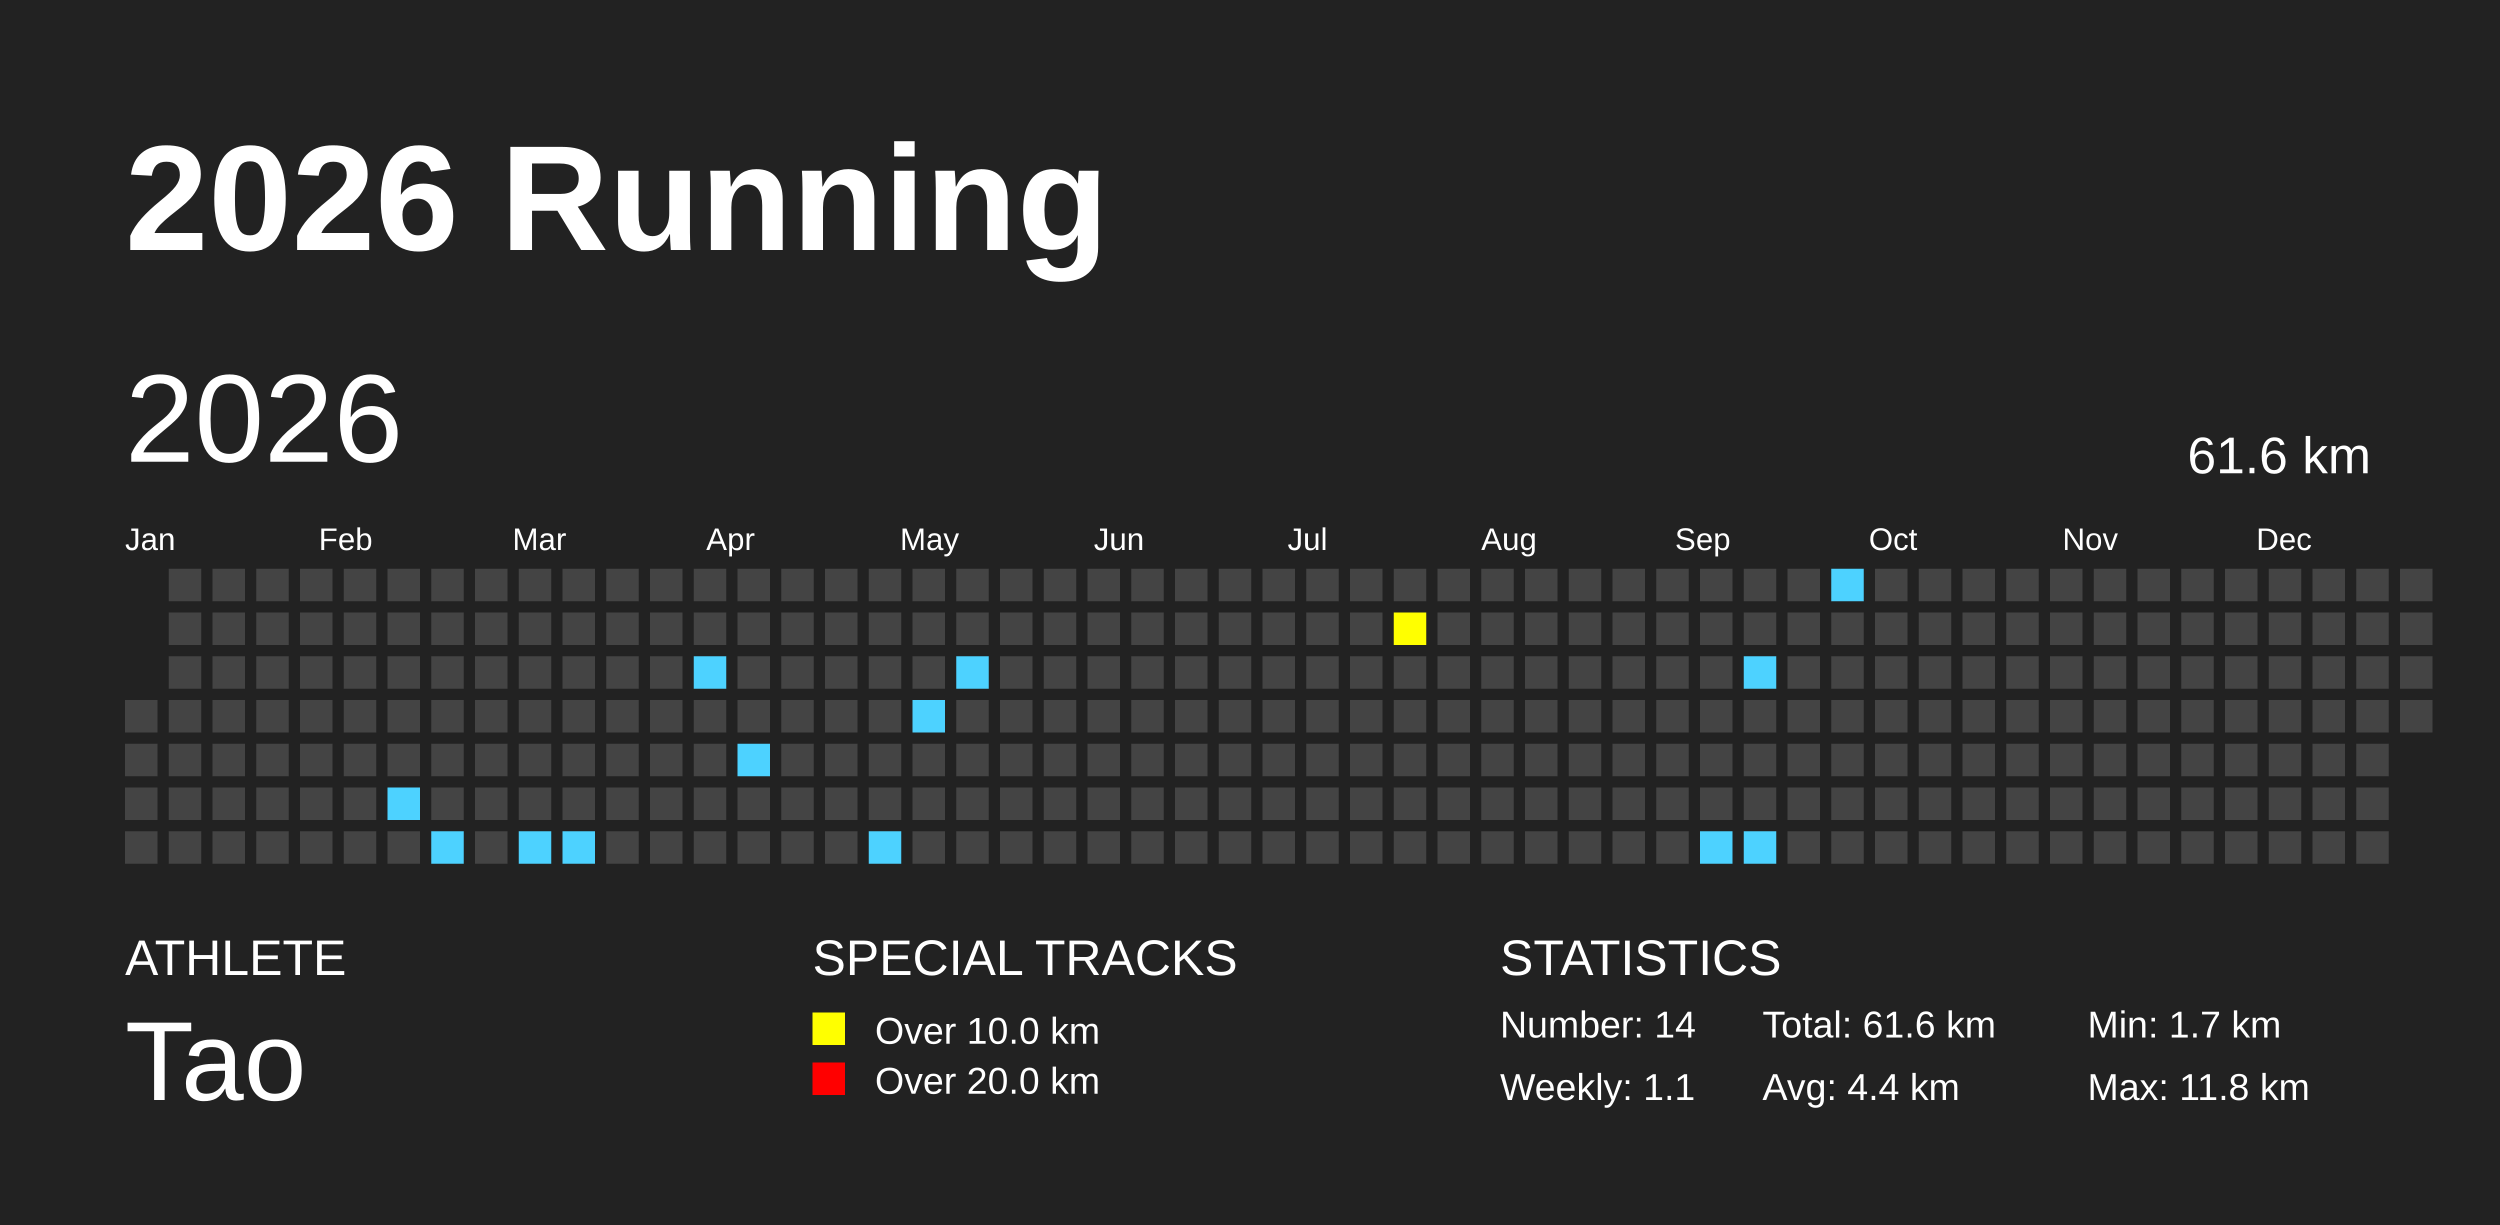
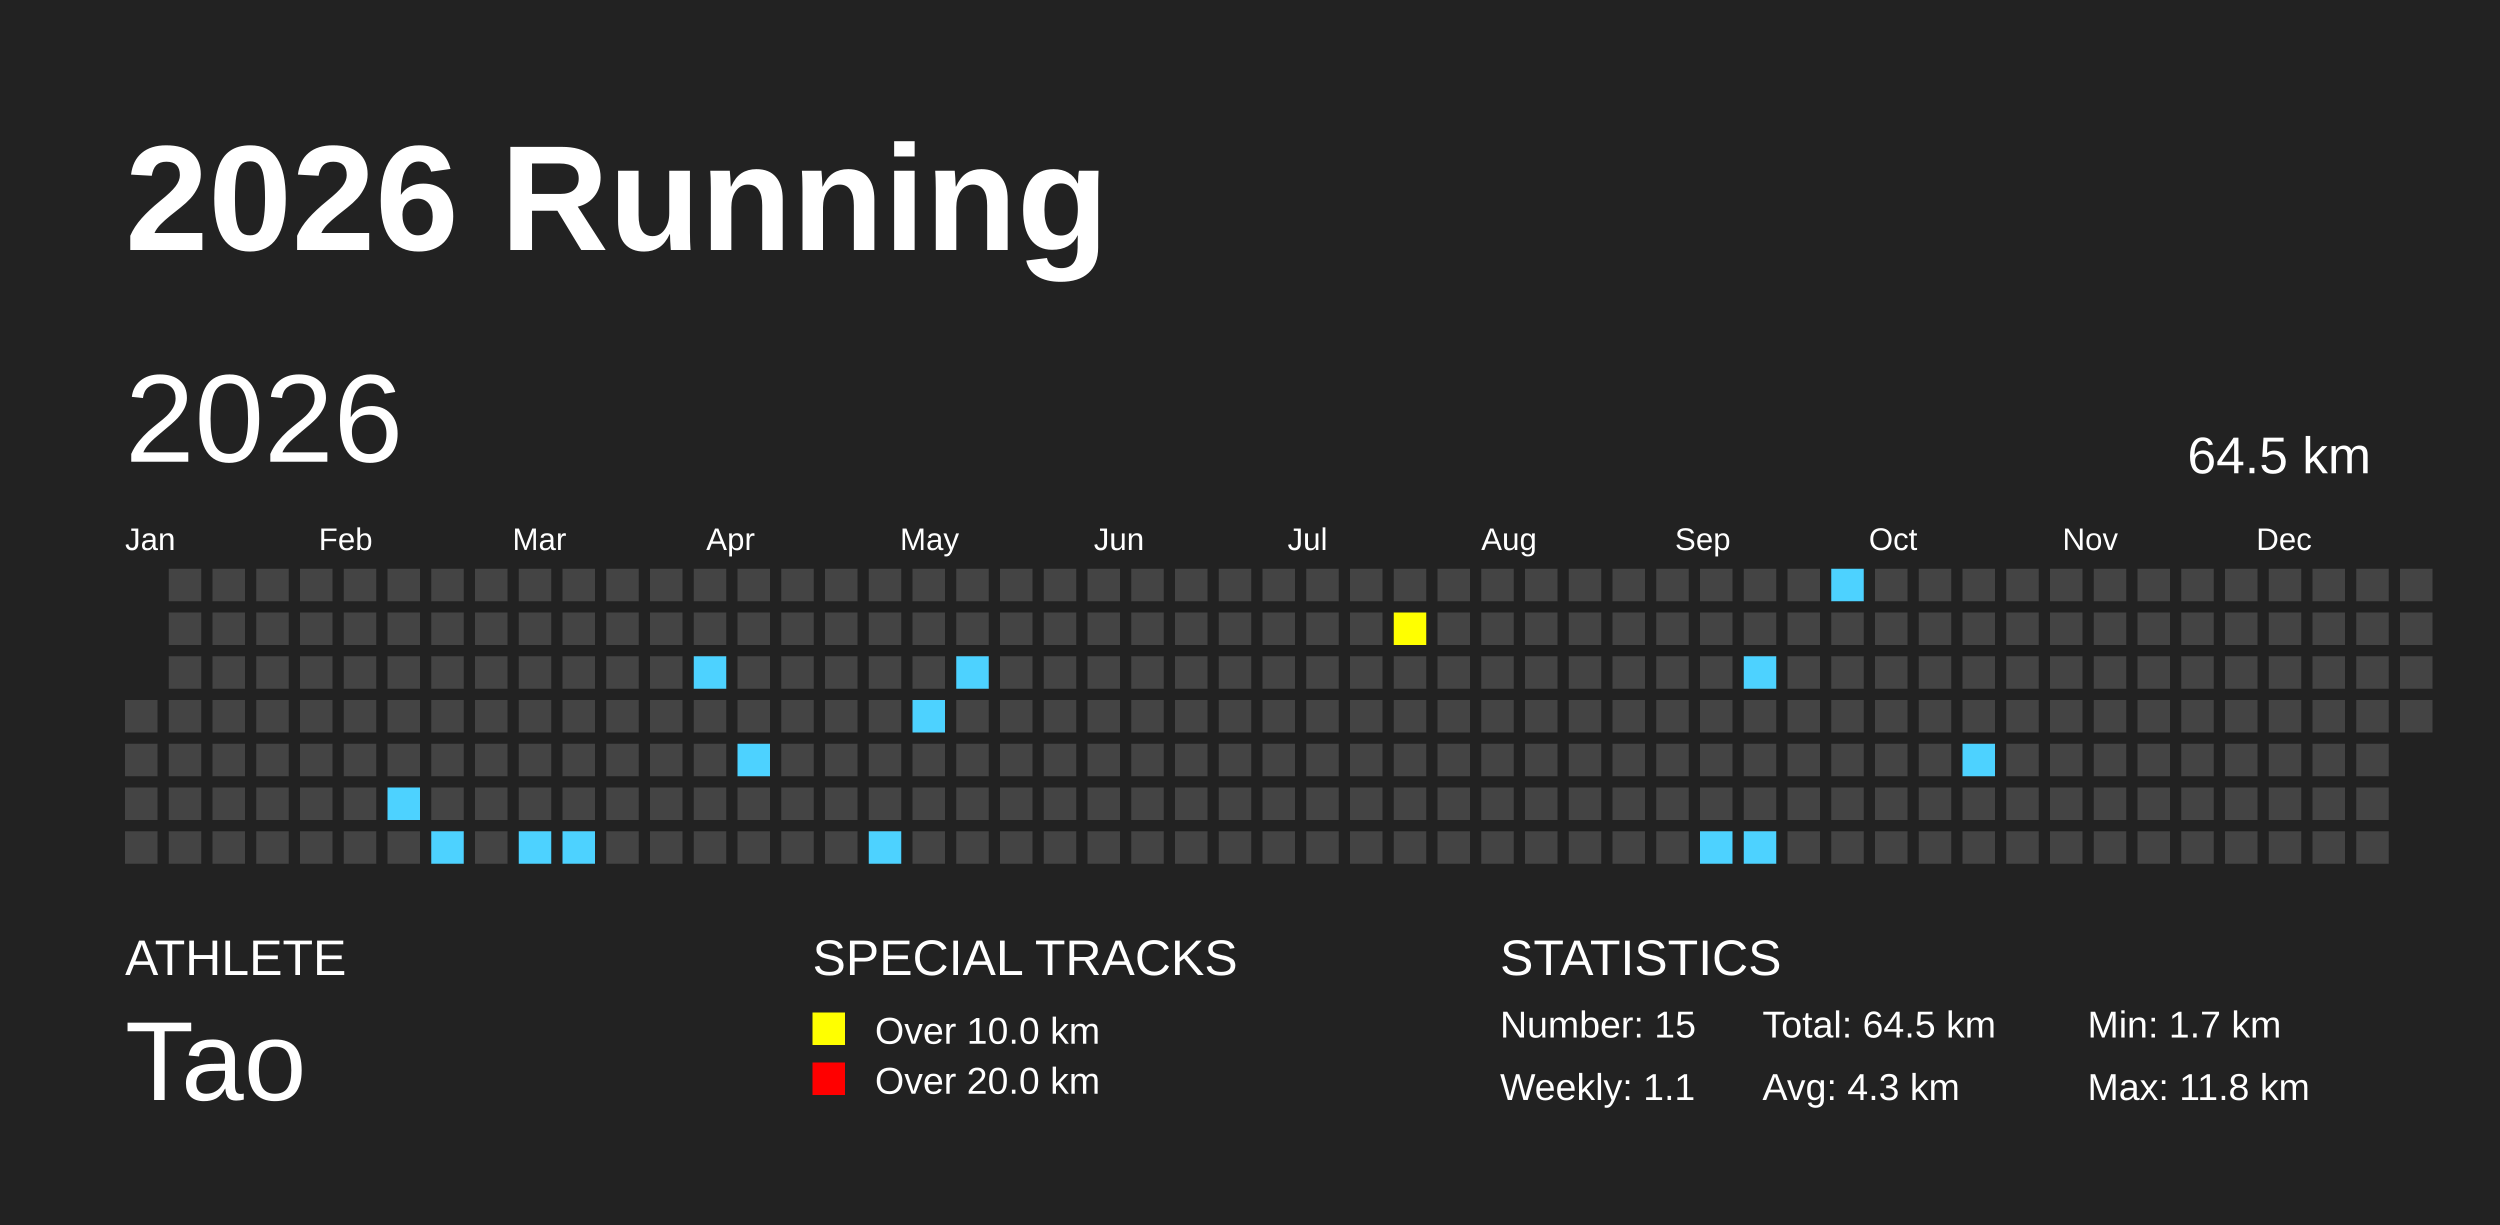
<svg xmlns="http://www.w3.org/2000/svg" baseProfile="full" height="98mm" version="1.1" viewBox="0,0,200,98" width="200mm">
  <defs />
  <rect fill="#222222" height="98" width="200" x="0" y="0" />
  <text fill="#FFFFFF" style="font-size:12px; font-family:Arial; font-weight:bold;" x="10" y="20">2026 Running</text>
  <text fill="#FFFFFF" style="font-size:4px; font-family:Arial" x="10" y="78">ATHLETE</text>
  <text fill="#FFFFFF" style="font-size:9px; font-family:Arial" x="10" y="88">Tao</text>
  <text fill="#FFFFFF" style="font-size:4px; font-family:Arial" x="65" y="78">SPECIAL TRACKS</text>
  <rect fill="yellow" height="2.6" width="2.6" x="65" y="81" />
  <text fill="#FFFFFF" style="font-size:3px; font-family:Arial" x="70" y="83.5">Over 10.0 km</text>
  <rect fill="red" height="2.6" width="2.6" x="65" y="85" />
  <text fill="#FFFFFF" style="font-size:3px; font-family:Arial" x="70" y="87.5">Over 20.0 km</text>
  <text fill="#FFFFFF" style="font-size:4px; font-family:Arial" x="120" y="78">STATISTICS</text>
-   <text fill="#FFFFFF" style="font-size:3px; font-family:Arial" x="120" y="83">Number: 14</text>
+   <text fill="#FFFFFF" style="font-size:3px; font-family:Arial" x="120" y="83">Number: 15</text>
  <text fill="#FFFFFF" style="font-size:3px; font-family:Arial" x="120" y="88">Weekly: 1.1</text>
-   <text fill="#FFFFFF" style="font-size:3px; font-family:Arial" x="141" y="83">Total: 61.6 km</text>
-   <text fill="#FFFFFF" style="font-size:3px; font-family:Arial" x="141" y="88">Avg: 4.4 km</text>
+   <text fill="#FFFFFF" style="font-size:3px; font-family:Arial" x="141" y="83">Total: 64.5 km</text>
+   <text fill="#FFFFFF" style="font-size:3px; font-family:Arial" x="141" y="88">Avg: 4.3 km</text>
  <text fill="#FFFFFF" style="font-size:3px; font-family:Arial" x="167" y="83">Min: 1.7 km</text>
  <text fill="#FFFFFF" style="font-size:3px; font-family:Arial" x="167" y="88">Max: 11.8 km</text>
  <text dominant-baseline="hanging" fill="#FFFFFF" style="font-size:10.0px; font-family:Arial;" x="10" y="30">2026</text>
-   <text dominant-baseline="hanging" fill="#FFFFFF" style="font-size:4.125px; font-family:Arial;" x="175" y="35">61.6 km</text>
+   <text dominant-baseline="hanging" fill="#FFFFFF" style="font-size:4.125px; font-family:Arial;" x="175" y="35">64.5 km</text>
  <text fill="#FFFFFF" style="font-size:2.5px; font-family:Arial" x="10.0" y="44">Jan</text>
  <text fill="#FFFFFF" style="font-size:2.5px; font-family:Arial" x="25.5" y="44">Feb</text>
  <text fill="#FFFFFF" style="font-size:2.5px; font-family:Arial" x="41.0" y="44">Mar</text>
  <text fill="#FFFFFF" style="font-size:2.5px; font-family:Arial" x="56.5" y="44">Apr</text>
  <text fill="#FFFFFF" style="font-size:2.5px; font-family:Arial" x="72.0" y="44">May</text>
  <text fill="#FFFFFF" style="font-size:2.5px; font-family:Arial" x="87.5" y="44">Jun</text>
  <text fill="#FFFFFF" style="font-size:2.5px; font-family:Arial" x="103.0" y="44">Jul</text>
  <text fill="#FFFFFF" style="font-size:2.5px; font-family:Arial" x="118.5" y="44">Aug</text>
  <text fill="#FFFFFF" style="font-size:2.5px; font-family:Arial" x="134.0" y="44">Sep</text>
  <text fill="#FFFFFF" style="font-size:2.5px; font-family:Arial" x="149.5" y="44">Oct</text>
  <text fill="#FFFFFF" style="font-size:2.5px; font-family:Arial" x="165.0" y="44">Nov</text>
  <text fill="#FFFFFF" style="font-size:2.5px; font-family:Arial" x="180.5" y="44">Dec</text>
  <rect fill="#444444" height="2.6" width="2.6" x="10.0" y="56.0" />
  <rect fill="#444444" height="2.6" width="2.6" x="10.0" y="59.5" />
  <rect fill="#444444" height="2.6" width="2.6" x="10.0" y="63.0" />
  <rect fill="#444444" height="2.6" width="2.6" x="10.0" y="66.5" />
  <rect fill="#444444" height="2.6" width="2.6" x="13.5" y="45.5" />
  <rect fill="#444444" height="2.6" width="2.6" x="13.5" y="49.0" />
  <rect fill="#444444" height="2.6" width="2.6" x="13.5" y="52.5" />
  <rect fill="#444444" height="2.6" width="2.6" x="13.5" y="56.0" />
  <rect fill="#444444" height="2.6" width="2.6" x="13.5" y="59.5" />
  <rect fill="#444444" height="2.6" width="2.6" x="13.5" y="63.0" />
  <rect fill="#444444" height="2.6" width="2.6" x="13.5" y="66.5" />
  <rect fill="#444444" height="2.6" width="2.6" x="17.0" y="45.5" />
  <rect fill="#444444" height="2.6" width="2.6" x="17.0" y="49.0" />
  <rect fill="#444444" height="2.6" width="2.6" x="17.0" y="52.5" />
  <rect fill="#444444" height="2.6" width="2.6" x="17.0" y="56.0" />
  <rect fill="#444444" height="2.6" width="2.6" x="17.0" y="59.5" />
  <rect fill="#444444" height="2.6" width="2.6" x="17.0" y="63.0" />
  <rect fill="#444444" height="2.6" width="2.6" x="17.0" y="66.5" />
  <rect fill="#444444" height="2.6" width="2.6" x="20.5" y="45.5" />
  <rect fill="#444444" height="2.6" width="2.6" x="20.5" y="49.0" />
  <rect fill="#444444" height="2.6" width="2.6" x="20.5" y="52.5" />
  <rect fill="#444444" height="2.6" width="2.6" x="20.5" y="56.0" />
  <rect fill="#444444" height="2.6" width="2.6" x="20.5" y="59.5" />
  <rect fill="#444444" height="2.6" width="2.6" x="20.5" y="63.0" />
  <rect fill="#444444" height="2.6" width="2.6" x="20.5" y="66.5" />
  <rect fill="#444444" height="2.6" width="2.6" x="24.0" y="45.5" />
  <rect fill="#444444" height="2.6" width="2.6" x="24.0" y="49.0" />
  <rect fill="#444444" height="2.6" width="2.6" x="24.0" y="52.5" />
  <rect fill="#444444" height="2.6" width="2.6" x="24.0" y="56.0" />
  <rect fill="#444444" height="2.6" width="2.6" x="24.0" y="59.5" />
  <rect fill="#444444" height="2.6" width="2.6" x="24.0" y="63.0" />
  <rect fill="#444444" height="2.6" width="2.6" x="24.0" y="66.5" />
  <rect fill="#444444" height="2.6" width="2.6" x="27.5" y="45.5" />
  <rect fill="#444444" height="2.6" width="2.6" x="27.5" y="49.0" />
  <rect fill="#444444" height="2.6" width="2.6" x="27.5" y="52.5" />
  <rect fill="#444444" height="2.6" width="2.6" x="27.5" y="56.0" />
  <rect fill="#444444" height="2.6" width="2.6" x="27.5" y="59.5" />
  <rect fill="#444444" height="2.6" width="2.6" x="27.5" y="63.0" />
  <rect fill="#444444" height="2.6" width="2.6" x="27.5" y="66.5" />
  <rect fill="#444444" height="2.6" width="2.6" x="31.0" y="45.5" />
  <rect fill="#444444" height="2.6" width="2.6" x="31.0" y="49.0" />
  <rect fill="#444444" height="2.6" width="2.6" x="31.0" y="52.5" />
  <rect fill="#444444" height="2.6" width="2.6" x="31.0" y="56.0" />
  <rect fill="#444444" height="2.6" width="2.6" x="31.0" y="59.5" />
  <rect fill="#4DD2FF" height="2.6" width="2.6" x="31.0" y="63.0" />
  <rect fill="#444444" height="2.6" width="2.6" x="31.0" y="66.5" />
  <rect fill="#444444" height="2.6" width="2.6" x="34.5" y="45.5" />
  <rect fill="#444444" height="2.6" width="2.6" x="34.5" y="49.0" />
  <rect fill="#444444" height="2.6" width="2.6" x="34.5" y="52.5" />
  <rect fill="#444444" height="2.6" width="2.6" x="34.5" y="56.0" />
  <rect fill="#444444" height="2.6" width="2.6" x="34.5" y="59.5" />
  <rect fill="#444444" height="2.6" width="2.6" x="34.5" y="63.0" />
  <rect fill="#4DD2FF" height="2.6" width="2.6" x="34.5" y="66.5" />
  <rect fill="#444444" height="2.6" width="2.6" x="38.0" y="45.5" />
  <rect fill="#444444" height="2.6" width="2.6" x="38.0" y="49.0" />
  <rect fill="#444444" height="2.6" width="2.6" x="38.0" y="52.5" />
  <rect fill="#444444" height="2.6" width="2.6" x="38.0" y="56.0" />
  <rect fill="#444444" height="2.6" width="2.6" x="38.0" y="59.5" />
  <rect fill="#444444" height="2.6" width="2.6" x="38.0" y="63.0" />
  <rect fill="#444444" height="2.6" width="2.6" x="38.0" y="66.5" />
  <rect fill="#444444" height="2.6" width="2.6" x="41.5" y="45.5" />
  <rect fill="#444444" height="2.6" width="2.6" x="41.5" y="49.0" />
  <rect fill="#444444" height="2.6" width="2.6" x="41.5" y="52.5" />
  <rect fill="#444444" height="2.6" width="2.6" x="41.5" y="56.0" />
  <rect fill="#444444" height="2.6" width="2.6" x="41.5" y="59.5" />
  <rect fill="#444444" height="2.6" width="2.6" x="41.5" y="63.0" />
  <rect fill="#4DD2FF" height="2.6" width="2.6" x="41.5" y="66.5" />
  <rect fill="#444444" height="2.6" width="2.6" x="45.0" y="45.5" />
  <rect fill="#444444" height="2.6" width="2.6" x="45.0" y="49.0" />
  <rect fill="#444444" height="2.6" width="2.6" x="45.0" y="52.5" />
  <rect fill="#444444" height="2.6" width="2.6" x="45.0" y="56.0" />
  <rect fill="#444444" height="2.6" width="2.6" x="45.0" y="59.5" />
  <rect fill="#444444" height="2.6" width="2.6" x="45.0" y="63.0" />
  <rect fill="#4DD2FF" height="2.6" width="2.6" x="45.0" y="66.5" />
  <rect fill="#444444" height="2.6" width="2.6" x="48.5" y="45.5" />
  <rect fill="#444444" height="2.6" width="2.6" x="48.5" y="49.0" />
  <rect fill="#444444" height="2.6" width="2.6" x="48.5" y="52.5" />
  <rect fill="#444444" height="2.6" width="2.6" x="48.5" y="56.0" />
  <rect fill="#444444" height="2.6" width="2.6" x="48.5" y="59.5" />
  <rect fill="#444444" height="2.6" width="2.6" x="48.5" y="63.0" />
  <rect fill="#444444" height="2.6" width="2.6" x="48.5" y="66.5" />
  <rect fill="#444444" height="2.6" width="2.6" x="52.0" y="45.5" />
  <rect fill="#444444" height="2.6" width="2.6" x="52.0" y="49.0" />
  <rect fill="#444444" height="2.6" width="2.6" x="52.0" y="52.5" />
  <rect fill="#444444" height="2.6" width="2.6" x="52.0" y="56.0" />
  <rect fill="#444444" height="2.6" width="2.6" x="52.0" y="59.5" />
  <rect fill="#444444" height="2.6" width="2.6" x="52.0" y="63.0" />
  <rect fill="#444444" height="2.6" width="2.6" x="52.0" y="66.5" />
  <rect fill="#444444" height="2.6" width="2.6" x="55.5" y="45.5" />
  <rect fill="#444444" height="2.6" width="2.6" x="55.5" y="49.0" />
  <rect fill="#4DD2FF" height="2.6" width="2.6" x="55.5" y="52.5" />
  <rect fill="#444444" height="2.6" width="2.6" x="55.5" y="56.0" />
  <rect fill="#444444" height="2.6" width="2.6" x="55.5" y="59.5" />
  <rect fill="#444444" height="2.6" width="2.6" x="55.5" y="63.0" />
  <rect fill="#444444" height="2.6" width="2.6" x="55.5" y="66.5" />
  <rect fill="#444444" height="2.6" width="2.6" x="59.0" y="45.5" />
  <rect fill="#444444" height="2.6" width="2.6" x="59.0" y="49.0" />
  <rect fill="#444444" height="2.6" width="2.6" x="59.0" y="52.5" />
  <rect fill="#444444" height="2.6" width="2.6" x="59.0" y="56.0" />
  <rect fill="#4DD2FF" height="2.6" width="2.6" x="59.0" y="59.5" />
  <rect fill="#444444" height="2.6" width="2.6" x="59.0" y="63.0" />
  <rect fill="#444444" height="2.6" width="2.6" x="59.0" y="66.5" />
  <rect fill="#444444" height="2.6" width="2.6" x="62.5" y="45.5" />
  <rect fill="#444444" height="2.6" width="2.6" x="62.5" y="49.0" />
  <rect fill="#444444" height="2.6" width="2.6" x="62.5" y="52.5" />
  <rect fill="#444444" height="2.6" width="2.6" x="62.5" y="56.0" />
  <rect fill="#444444" height="2.6" width="2.6" x="62.5" y="59.5" />
  <rect fill="#444444" height="2.6" width="2.6" x="62.5" y="63.0" />
  <rect fill="#444444" height="2.6" width="2.6" x="62.5" y="66.5" />
  <rect fill="#444444" height="2.6" width="2.6" x="66.0" y="45.5" />
  <rect fill="#444444" height="2.6" width="2.6" x="66.0" y="49.0" />
  <rect fill="#444444" height="2.6" width="2.6" x="66.0" y="52.5" />
  <rect fill="#444444" height="2.6" width="2.6" x="66.0" y="56.0" />
  <rect fill="#444444" height="2.6" width="2.6" x="66.0" y="59.5" />
  <rect fill="#444444" height="2.6" width="2.6" x="66.0" y="63.0" />
  <rect fill="#444444" height="2.6" width="2.6" x="66.0" y="66.5" />
  <rect fill="#444444" height="2.6" width="2.6" x="69.5" y="45.5" />
  <rect fill="#444444" height="2.6" width="2.6" x="69.5" y="49.0" />
  <rect fill="#444444" height="2.6" width="2.6" x="69.5" y="52.5" />
  <rect fill="#444444" height="2.6" width="2.6" x="69.5" y="56.0" />
  <rect fill="#444444" height="2.6" width="2.6" x="69.5" y="59.5" />
  <rect fill="#444444" height="2.6" width="2.6" x="69.5" y="63.0" />
  <rect fill="#4DD2FF" height="2.6" width="2.6" x="69.5" y="66.5" />
  <rect fill="#444444" height="2.6" width="2.6" x="73.0" y="45.5" />
  <rect fill="#444444" height="2.6" width="2.6" x="73.0" y="49.0" />
  <rect fill="#444444" height="2.6" width="2.6" x="73.0" y="52.5" />
  <rect fill="#4DD2FF" height="2.6" width="2.6" x="73.0" y="56.0" />
  <rect fill="#444444" height="2.6" width="2.6" x="73.0" y="59.5" />
  <rect fill="#444444" height="2.6" width="2.6" x="73.0" y="63.0" />
  <rect fill="#444444" height="2.6" width="2.6" x="73.0" y="66.5" />
  <rect fill="#444444" height="2.6" width="2.6" x="76.5" y="45.5" />
  <rect fill="#444444" height="2.6" width="2.6" x="76.5" y="49.0" />
  <rect fill="#4DD2FF" height="2.6" width="2.6" x="76.5" y="52.5" />
  <rect fill="#444444" height="2.6" width="2.6" x="76.5" y="56.0" />
  <rect fill="#444444" height="2.6" width="2.6" x="76.5" y="59.5" />
  <rect fill="#444444" height="2.6" width="2.6" x="76.5" y="63.0" />
  <rect fill="#444444" height="2.6" width="2.6" x="76.5" y="66.5" />
  <rect fill="#444444" height="2.6" width="2.6" x="80.0" y="45.5" />
  <rect fill="#444444" height="2.6" width="2.6" x="80.0" y="49.0" />
  <rect fill="#444444" height="2.6" width="2.6" x="80.0" y="52.5" />
  <rect fill="#444444" height="2.6" width="2.6" x="80.0" y="56.0" />
  <rect fill="#444444" height="2.6" width="2.6" x="80.0" y="59.5" />
  <rect fill="#444444" height="2.6" width="2.6" x="80.0" y="63.0" />
  <rect fill="#444444" height="2.6" width="2.6" x="80.0" y="66.5" />
  <rect fill="#444444" height="2.6" width="2.6" x="83.5" y="45.5" />
  <rect fill="#444444" height="2.6" width="2.6" x="83.5" y="49.0" />
  <rect fill="#444444" height="2.6" width="2.6" x="83.5" y="52.5" />
  <rect fill="#444444" height="2.6" width="2.6" x="83.5" y="56.0" />
  <rect fill="#444444" height="2.6" width="2.6" x="83.5" y="59.5" />
  <rect fill="#444444" height="2.6" width="2.6" x="83.5" y="63.0" />
  <rect fill="#444444" height="2.6" width="2.6" x="83.5" y="66.5" />
  <rect fill="#444444" height="2.6" width="2.6" x="87.0" y="45.5" />
  <rect fill="#444444" height="2.6" width="2.6" x="87.0" y="49.0" />
  <rect fill="#444444" height="2.6" width="2.6" x="87.0" y="52.5" />
  <rect fill="#444444" height="2.6" width="2.6" x="87.0" y="56.0" />
  <rect fill="#444444" height="2.6" width="2.6" x="87.0" y="59.5" />
  <rect fill="#444444" height="2.6" width="2.6" x="87.0" y="63.0" />
  <rect fill="#444444" height="2.6" width="2.6" x="87.0" y="66.5" />
  <rect fill="#444444" height="2.6" width="2.6" x="90.5" y="45.5" />
  <rect fill="#444444" height="2.6" width="2.6" x="90.5" y="49.0" />
  <rect fill="#444444" height="2.6" width="2.6" x="90.5" y="52.5" />
  <rect fill="#444444" height="2.6" width="2.6" x="90.5" y="56.0" />
  <rect fill="#444444" height="2.6" width="2.6" x="90.5" y="59.5" />
  <rect fill="#444444" height="2.6" width="2.6" x="90.5" y="63.0" />
  <rect fill="#444444" height="2.6" width="2.6" x="90.5" y="66.5" />
  <rect fill="#444444" height="2.6" width="2.6" x="94.0" y="45.5" />
  <rect fill="#444444" height="2.6" width="2.6" x="94.0" y="49.0" />
  <rect fill="#444444" height="2.6" width="2.6" x="94.0" y="52.5" />
  <rect fill="#444444" height="2.6" width="2.6" x="94.0" y="56.0" />
  <rect fill="#444444" height="2.6" width="2.6" x="94.0" y="59.5" />
  <rect fill="#444444" height="2.6" width="2.6" x="94.0" y="63.0" />
  <rect fill="#444444" height="2.6" width="2.6" x="94.0" y="66.5" />
  <rect fill="#444444" height="2.6" width="2.6" x="97.5" y="45.5" />
  <rect fill="#444444" height="2.6" width="2.6" x="97.5" y="49.0" />
  <rect fill="#444444" height="2.6" width="2.6" x="97.5" y="52.5" />
  <rect fill="#444444" height="2.6" width="2.6" x="97.5" y="56.0" />
  <rect fill="#444444" height="2.6" width="2.6" x="97.5" y="59.5" />
  <rect fill="#444444" height="2.6" width="2.6" x="97.5" y="63.0" />
  <rect fill="#444444" height="2.6" width="2.6" x="97.5" y="66.5" />
  <rect fill="#444444" height="2.6" width="2.6" x="101.0" y="45.5" />
  <rect fill="#444444" height="2.6" width="2.6" x="101.0" y="49.0" />
  <rect fill="#444444" height="2.6" width="2.6" x="101.0" y="52.5" />
  <rect fill="#444444" height="2.6" width="2.6" x="101.0" y="56.0" />
  <rect fill="#444444" height="2.6" width="2.6" x="101.0" y="59.5" />
  <rect fill="#444444" height="2.6" width="2.6" x="101.0" y="63.0" />
  <rect fill="#444444" height="2.6" width="2.6" x="101.0" y="66.5" />
  <rect fill="#444444" height="2.6" width="2.6" x="104.5" y="45.5" />
  <rect fill="#444444" height="2.6" width="2.6" x="104.5" y="49.0" />
  <rect fill="#444444" height="2.6" width="2.6" x="104.5" y="52.5" />
  <rect fill="#444444" height="2.6" width="2.6" x="104.5" y="56.0" />
  <rect fill="#444444" height="2.6" width="2.6" x="104.5" y="59.5" />
  <rect fill="#444444" height="2.6" width="2.6" x="104.5" y="63.0" />
  <rect fill="#444444" height="2.6" width="2.6" x="104.5" y="66.5" />
  <rect fill="#444444" height="2.6" width="2.6" x="108.0" y="45.5" />
  <rect fill="#444444" height="2.6" width="2.6" x="108.0" y="49.0" />
  <rect fill="#444444" height="2.6" width="2.6" x="108.0" y="52.5" />
  <rect fill="#444444" height="2.6" width="2.6" x="108.0" y="56.0" />
  <rect fill="#444444" height="2.6" width="2.6" x="108.0" y="59.5" />
  <rect fill="#444444" height="2.6" width="2.6" x="108.0" y="63.0" />
  <rect fill="#444444" height="2.6" width="2.6" x="108.0" y="66.5" />
  <rect fill="#444444" height="2.6" width="2.6" x="111.5" y="45.5" />
  <rect fill="yellow" height="2.6" width="2.6" x="111.5" y="49.0" />
  <rect fill="#444444" height="2.6" width="2.6" x="111.5" y="52.5" />
  <rect fill="#444444" height="2.6" width="2.6" x="111.5" y="56.0" />
  <rect fill="#444444" height="2.6" width="2.6" x="111.5" y="59.5" />
  <rect fill="#444444" height="2.6" width="2.6" x="111.5" y="63.0" />
  <rect fill="#444444" height="2.6" width="2.6" x="111.5" y="66.5" />
  <rect fill="#444444" height="2.6" width="2.6" x="115.0" y="45.5" />
  <rect fill="#444444" height="2.6" width="2.6" x="115.0" y="49.0" />
  <rect fill="#444444" height="2.6" width="2.6" x="115.0" y="52.5" />
  <rect fill="#444444" height="2.6" width="2.6" x="115.0" y="56.0" />
  <rect fill="#444444" height="2.6" width="2.6" x="115.0" y="59.5" />
  <rect fill="#444444" height="2.6" width="2.6" x="115.0" y="63.0" />
  <rect fill="#444444" height="2.6" width="2.6" x="115.0" y="66.5" />
  <rect fill="#444444" height="2.6" width="2.6" x="118.5" y="45.5" />
  <rect fill="#444444" height="2.6" width="2.6" x="118.5" y="49.0" />
  <rect fill="#444444" height="2.6" width="2.6" x="118.5" y="52.5" />
  <rect fill="#444444" height="2.6" width="2.6" x="118.5" y="56.0" />
  <rect fill="#444444" height="2.6" width="2.6" x="118.5" y="59.5" />
  <rect fill="#444444" height="2.6" width="2.6" x="118.5" y="63.0" />
  <rect fill="#444444" height="2.6" width="2.6" x="118.5" y="66.5" />
  <rect fill="#444444" height="2.6" width="2.6" x="122.0" y="45.5" />
  <rect fill="#444444" height="2.6" width="2.6" x="122.0" y="49.0" />
  <rect fill="#444444" height="2.6" width="2.6" x="122.0" y="52.5" />
  <rect fill="#444444" height="2.6" width="2.6" x="122.0" y="56.0" />
  <rect fill="#444444" height="2.6" width="2.6" x="122.0" y="59.5" />
  <rect fill="#444444" height="2.6" width="2.6" x="122.0" y="63.0" />
  <rect fill="#444444" height="2.6" width="2.6" x="122.0" y="66.5" />
  <rect fill="#444444" height="2.6" width="2.6" x="125.5" y="45.5" />
  <rect fill="#444444" height="2.6" width="2.6" x="125.5" y="49.0" />
  <rect fill="#444444" height="2.6" width="2.6" x="125.5" y="52.5" />
  <rect fill="#444444" height="2.6" width="2.6" x="125.5" y="56.0" />
  <rect fill="#444444" height="2.6" width="2.6" x="125.5" y="59.5" />
  <rect fill="#444444" height="2.6" width="2.6" x="125.5" y="63.0" />
  <rect fill="#444444" height="2.6" width="2.6" x="125.5" y="66.5" />
  <rect fill="#444444" height="2.6" width="2.6" x="129.0" y="45.5" />
  <rect fill="#444444" height="2.6" width="2.6" x="129.0" y="49.0" />
  <rect fill="#444444" height="2.6" width="2.6" x="129.0" y="52.5" />
  <rect fill="#444444" height="2.6" width="2.6" x="129.0" y="56.0" />
  <rect fill="#444444" height="2.6" width="2.6" x="129.0" y="59.5" />
  <rect fill="#444444" height="2.6" width="2.6" x="129.0" y="63.0" />
  <rect fill="#444444" height="2.6" width="2.6" x="129.0" y="66.5" />
  <rect fill="#444444" height="2.6" width="2.6" x="132.5" y="45.5" />
  <rect fill="#444444" height="2.6" width="2.6" x="132.5" y="49.0" />
  <rect fill="#444444" height="2.6" width="2.6" x="132.5" y="52.5" />
  <rect fill="#444444" height="2.6" width="2.6" x="132.5" y="56.0" />
  <rect fill="#444444" height="2.6" width="2.6" x="132.5" y="59.5" />
  <rect fill="#444444" height="2.6" width="2.6" x="132.5" y="63.0" />
  <rect fill="#444444" height="2.6" width="2.6" x="132.5" y="66.5" />
  <rect fill="#444444" height="2.6" width="2.6" x="136.0" y="45.5" />
  <rect fill="#444444" height="2.6" width="2.6" x="136.0" y="49.0" />
  <rect fill="#444444" height="2.6" width="2.6" x="136.0" y="52.5" />
  <rect fill="#444444" height="2.6" width="2.6" x="136.0" y="56.0" />
  <rect fill="#444444" height="2.6" width="2.6" x="136.0" y="59.5" />
  <rect fill="#444444" height="2.6" width="2.6" x="136.0" y="63.0" />
  <rect fill="#4DD2FF" height="2.6" width="2.6" x="136.0" y="66.5" />
  <rect fill="#444444" height="2.6" width="2.6" x="139.5" y="45.5" />
  <rect fill="#444444" height="2.6" width="2.6" x="139.5" y="49.0" />
  <rect fill="#4DD2FF" height="2.6" width="2.6" x="139.5" y="52.5" />
  <rect fill="#444444" height="2.6" width="2.6" x="139.5" y="56.0" />
  <rect fill="#444444" height="2.6" width="2.6" x="139.5" y="59.5" />
  <rect fill="#444444" height="2.6" width="2.6" x="139.5" y="63.0" />
  <rect fill="#4DD2FF" height="2.6" width="2.6" x="139.5" y="66.5" />
  <rect fill="#444444" height="2.6" width="2.6" x="143.0" y="45.5" />
  <rect fill="#444444" height="2.6" width="2.6" x="143.0" y="49.0" />
  <rect fill="#444444" height="2.6" width="2.6" x="143.0" y="52.5" />
  <rect fill="#444444" height="2.6" width="2.6" x="143.0" y="56.0" />
  <rect fill="#444444" height="2.6" width="2.6" x="143.0" y="59.5" />
  <rect fill="#444444" height="2.6" width="2.6" x="143.0" y="63.0" />
  <rect fill="#444444" height="2.6" width="2.6" x="143.0" y="66.5" />
  <rect fill="#4DD2FF" height="2.6" width="2.6" x="146.5" y="45.5" />
  <rect fill="#444444" height="2.6" width="2.6" x="146.5" y="49.0" />
  <rect fill="#444444" height="2.6" width="2.6" x="146.5" y="52.5" />
  <rect fill="#444444" height="2.6" width="2.6" x="146.5" y="56.0" />
  <rect fill="#444444" height="2.6" width="2.6" x="146.5" y="59.5" />
  <rect fill="#444444" height="2.6" width="2.6" x="146.5" y="63.0" />
  <rect fill="#444444" height="2.6" width="2.6" x="146.5" y="66.5" />
  <rect fill="#444444" height="2.6" width="2.6" x="150.0" y="45.5" />
  <rect fill="#444444" height="2.6" width="2.6" x="150.0" y="49.0" />
  <rect fill="#444444" height="2.6" width="2.6" x="150.0" y="52.5" />
  <rect fill="#444444" height="2.6" width="2.6" x="150.0" y="56.0" />
  <rect fill="#444444" height="2.6" width="2.6" x="150.0" y="59.5" />
  <rect fill="#444444" height="2.6" width="2.6" x="150.0" y="63.0" />
  <rect fill="#444444" height="2.6" width="2.6" x="150.0" y="66.5" />
  <rect fill="#444444" height="2.6" width="2.6" x="153.5" y="45.5" />
  <rect fill="#444444" height="2.6" width="2.6" x="153.5" y="49.0" />
  <rect fill="#444444" height="2.6" width="2.6" x="153.5" y="52.5" />
  <rect fill="#444444" height="2.6" width="2.6" x="153.5" y="56.0" />
  <rect fill="#444444" height="2.6" width="2.6" x="153.5" y="59.5" />
  <rect fill="#444444" height="2.6" width="2.6" x="153.5" y="63.0" />
  <rect fill="#444444" height="2.6" width="2.6" x="153.5" y="66.5" />
  <rect fill="#444444" height="2.6" width="2.6" x="157.0" y="45.5" />
  <rect fill="#444444" height="2.6" width="2.6" x="157.0" y="49.0" />
  <rect fill="#444444" height="2.6" width="2.6" x="157.0" y="52.5" />
  <rect fill="#444444" height="2.6" width="2.6" x="157.0" y="56.0" />
-   <rect fill="#444444" height="2.6" width="2.6" x="157.0" y="59.5" />
+   <rect fill="#4DD2FF" height="2.6" width="2.6" x="157.0" y="59.5" />
  <rect fill="#444444" height="2.6" width="2.6" x="157.0" y="63.0" />
  <rect fill="#444444" height="2.6" width="2.6" x="157.0" y="66.5" />
  <rect fill="#444444" height="2.6" width="2.6" x="160.5" y="45.5" />
  <rect fill="#444444" height="2.6" width="2.6" x="160.5" y="49.0" />
  <rect fill="#444444" height="2.6" width="2.6" x="160.5" y="52.5" />
  <rect fill="#444444" height="2.6" width="2.6" x="160.5" y="56.0" />
  <rect fill="#444444" height="2.6" width="2.6" x="160.5" y="59.5" />
  <rect fill="#444444" height="2.6" width="2.6" x="160.5" y="63.0" />
  <rect fill="#444444" height="2.6" width="2.6" x="160.5" y="66.5" />
  <rect fill="#444444" height="2.6" width="2.6" x="164.0" y="45.5" />
  <rect fill="#444444" height="2.6" width="2.6" x="164.0" y="49.0" />
  <rect fill="#444444" height="2.6" width="2.6" x="164.0" y="52.5" />
  <rect fill="#444444" height="2.6" width="2.6" x="164.0" y="56.0" />
  <rect fill="#444444" height="2.6" width="2.6" x="164.0" y="59.5" />
  <rect fill="#444444" height="2.6" width="2.6" x="164.0" y="63.0" />
  <rect fill="#444444" height="2.6" width="2.6" x="164.0" y="66.5" />
  <rect fill="#444444" height="2.6" width="2.6" x="167.5" y="45.5" />
  <rect fill="#444444" height="2.6" width="2.6" x="167.5" y="49.0" />
  <rect fill="#444444" height="2.6" width="2.6" x="167.5" y="52.5" />
  <rect fill="#444444" height="2.6" width="2.6" x="167.5" y="56.0" />
  <rect fill="#444444" height="2.6" width="2.6" x="167.5" y="59.5" />
  <rect fill="#444444" height="2.6" width="2.6" x="167.5" y="63.0" />
  <rect fill="#444444" height="2.6" width="2.6" x="167.5" y="66.5" />
  <rect fill="#444444" height="2.6" width="2.6" x="171.0" y="45.5" />
  <rect fill="#444444" height="2.6" width="2.6" x="171.0" y="49.0" />
  <rect fill="#444444" height="2.6" width="2.6" x="171.0" y="52.5" />
  <rect fill="#444444" height="2.6" width="2.6" x="171.0" y="56.0" />
  <rect fill="#444444" height="2.6" width="2.6" x="171.0" y="59.5" />
  <rect fill="#444444" height="2.6" width="2.6" x="171.0" y="63.0" />
  <rect fill="#444444" height="2.6" width="2.6" x="171.0" y="66.5" />
  <rect fill="#444444" height="2.6" width="2.6" x="174.5" y="45.5" />
  <rect fill="#444444" height="2.6" width="2.6" x="174.5" y="49.0" />
  <rect fill="#444444" height="2.6" width="2.6" x="174.5" y="52.5" />
  <rect fill="#444444" height="2.6" width="2.6" x="174.5" y="56.0" />
  <rect fill="#444444" height="2.6" width="2.6" x="174.5" y="59.5" />
  <rect fill="#444444" height="2.6" width="2.6" x="174.5" y="63.0" />
  <rect fill="#444444" height="2.6" width="2.6" x="174.5" y="66.5" />
  <rect fill="#444444" height="2.6" width="2.6" x="178.0" y="45.5" />
  <rect fill="#444444" height="2.6" width="2.6" x="178.0" y="49.0" />
  <rect fill="#444444" height="2.6" width="2.6" x="178.0" y="52.5" />
  <rect fill="#444444" height="2.6" width="2.6" x="178.0" y="56.0" />
  <rect fill="#444444" height="2.6" width="2.6" x="178.0" y="59.5" />
  <rect fill="#444444" height="2.6" width="2.6" x="178.0" y="63.0" />
  <rect fill="#444444" height="2.6" width="2.6" x="178.0" y="66.5" />
  <rect fill="#444444" height="2.6" width="2.6" x="181.5" y="45.5" />
  <rect fill="#444444" height="2.6" width="2.6" x="181.5" y="49.0" />
  <rect fill="#444444" height="2.6" width="2.6" x="181.5" y="52.5" />
  <rect fill="#444444" height="2.6" width="2.6" x="181.5" y="56.0" />
  <rect fill="#444444" height="2.6" width="2.6" x="181.5" y="59.5" />
  <rect fill="#444444" height="2.6" width="2.6" x="181.5" y="63.0" />
  <rect fill="#444444" height="2.6" width="2.6" x="181.5" y="66.5" />
  <rect fill="#444444" height="2.6" width="2.6" x="185.0" y="45.5" />
  <rect fill="#444444" height="2.6" width="2.6" x="185.0" y="49.0" />
  <rect fill="#444444" height="2.6" width="2.6" x="185.0" y="52.5" />
  <rect fill="#444444" height="2.6" width="2.6" x="185.0" y="56.0" />
  <rect fill="#444444" height="2.6" width="2.6" x="185.0" y="59.5" />
  <rect fill="#444444" height="2.6" width="2.6" x="185.0" y="63.0" />
  <rect fill="#444444" height="2.6" width="2.6" x="185.0" y="66.5" />
  <rect fill="#444444" height="2.6" width="2.6" x="188.5" y="45.5" />
  <rect fill="#444444" height="2.6" width="2.6" x="188.5" y="49.0" />
  <rect fill="#444444" height="2.6" width="2.6" x="188.5" y="52.5" />
  <rect fill="#444444" height="2.6" width="2.6" x="188.5" y="56.0" />
  <rect fill="#444444" height="2.6" width="2.6" x="188.5" y="59.5" />
  <rect fill="#444444" height="2.6" width="2.6" x="188.5" y="63.0" />
  <rect fill="#444444" height="2.6" width="2.6" x="188.5" y="66.5" />
  <rect fill="#444444" height="2.6" width="2.6" x="192.0" y="45.5" />
  <rect fill="#444444" height="2.6" width="2.6" x="192.0" y="49.0" />
  <rect fill="#444444" height="2.6" width="2.6" x="192.0" y="52.5" />
  <rect fill="#444444" height="2.6" width="2.6" x="192.0" y="56.0" />
</svg>
